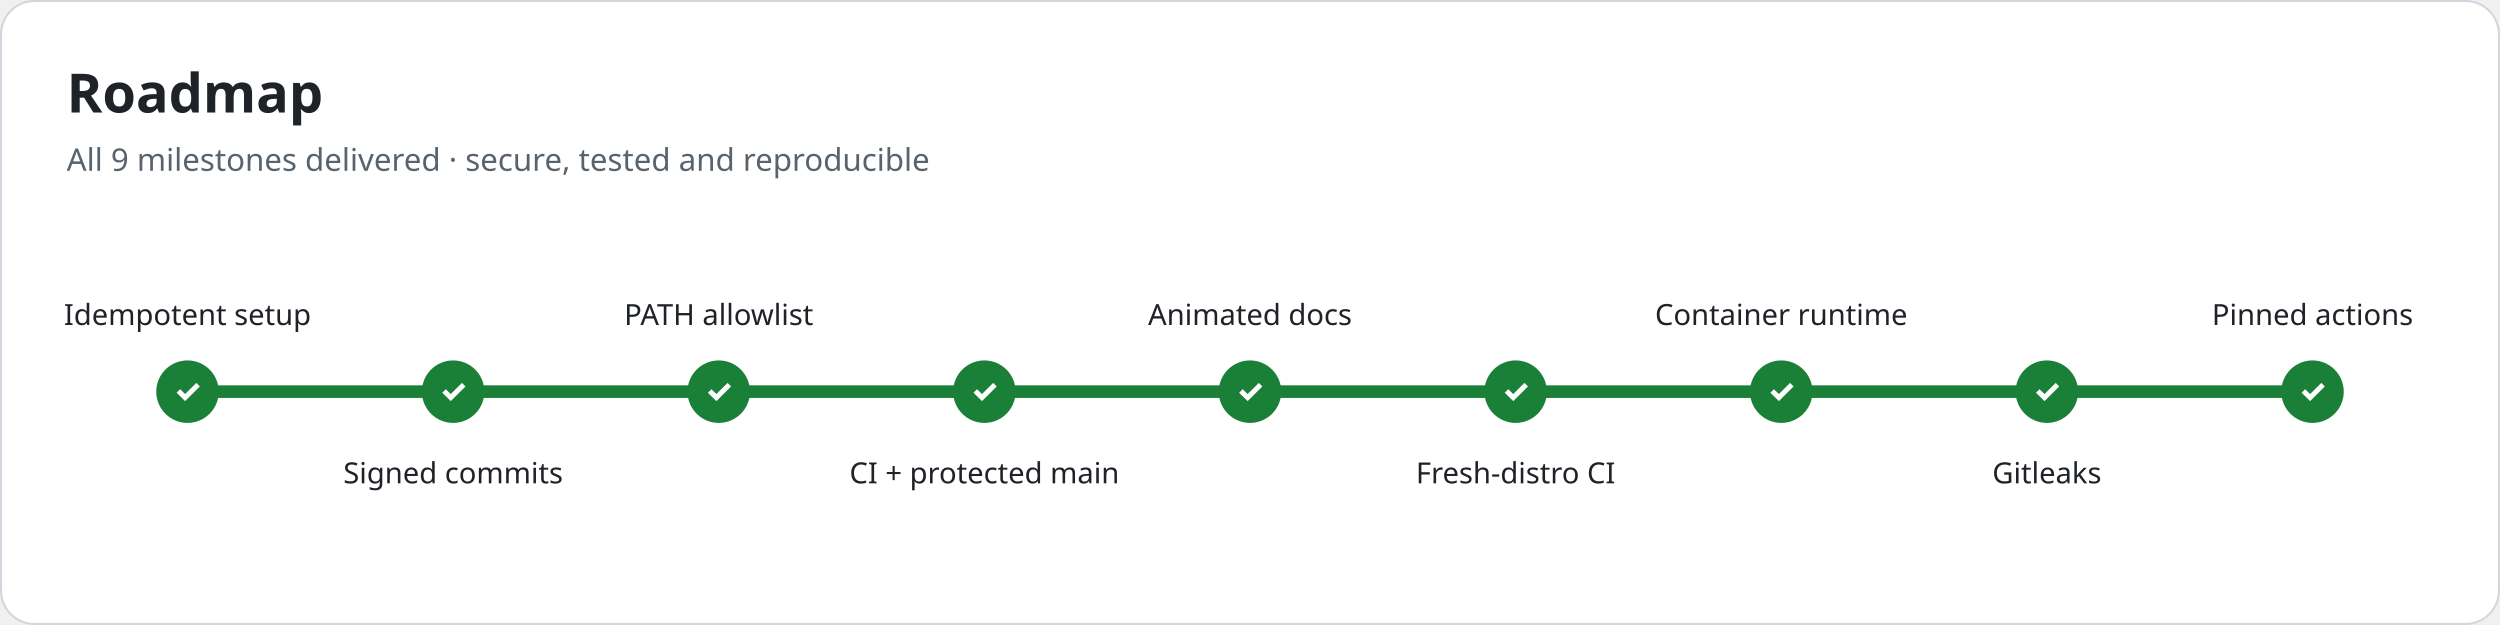
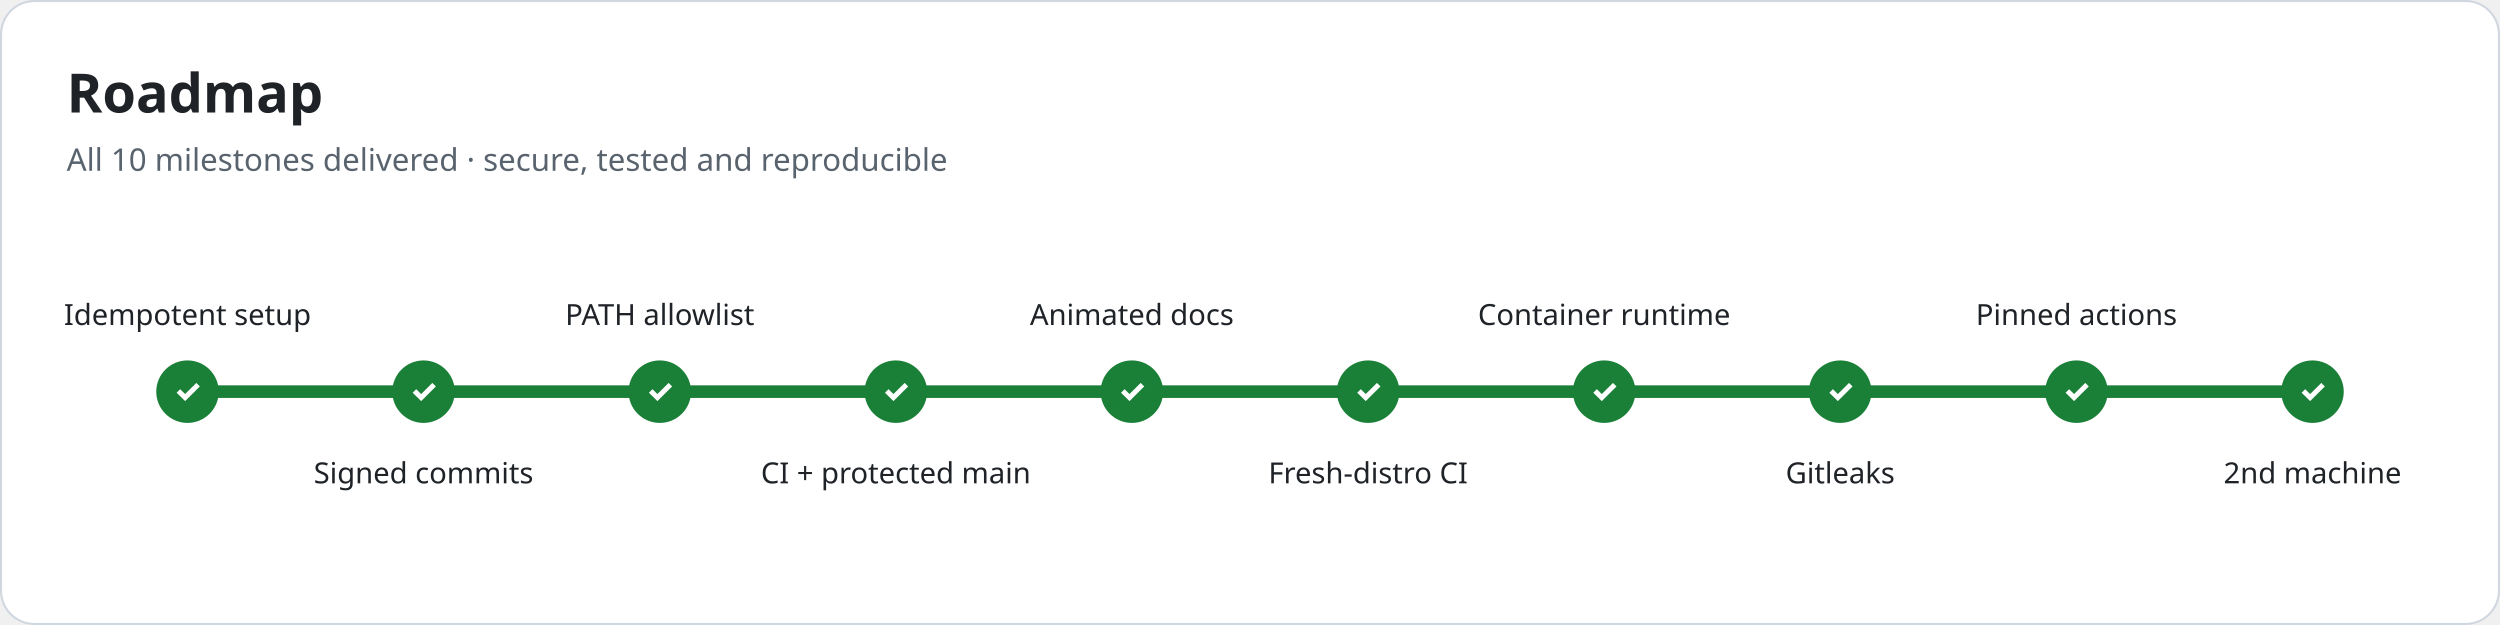
<svg xmlns="http://www.w3.org/2000/svg" width="1200" height="300" viewBox="0 0 1200 300" role="img" aria-labelledby="title desc">
  <style>text { font-family: -apple-system, BlinkMacSystemFont, 'Segoe UI', 'Noto Sans', Helvetica, Arial, sans-serif; } .title { font-size: 26px; font-weight: 800; fill: #1f2328; } .sub { font-size: 15px; fill: #59636e; } .mono { font-family: ui-monospace, SFMono-Regular, 'Cascadia Code', Consolas, 'DejaVu Sans Mono', 'Liberation Mono', monospace; }  .label { font-size: 14px; fill: #59636e; } .label.done { fill: #1f2328; } .label.next { fill: #0e7490; font-weight: 700; } .check { font-size: 15px; font-weight: 800; fill: #ffffff; } .rfill { transform-box: fill-box; transform-origin: left center; animation: grow 1.4s 0.3s linear both; } @keyframes grow { from { transform: scaleX(0); } to { transform: scaleX(1); } } .pop { transform-box: fill-box; transform-origin: center; animation: pop 0.45s cubic-bezier(.3,1.6,.5,1) both; } @keyframes pop { from { opacity: 0; transform: scale(0.4); } to { opacity: 1; transform: scale(1); } } .fade { animation: fade 0.5s ease-out both; } @keyframes fade { from { opacity: 0; } to { opacity: 1; } } .ring { fill: none; stroke: #0e7490; stroke-width: 2; opacity: 0; transform-box: fill-box; transform-origin: center; animation: ring 2s 2.2s ease-out infinite; } @keyframes ring { 0% { transform: scale(0.9); opacity: 0.7; } 100% { transform: scale(2); opacity: 0; } } @media (prefers-reduced-motion: reduce) { * { animation: none !important; } }</style>
  <rect x="0.5" y="0.5" width="1199" height="299" rx="16" fill="#ffffff" stroke="#d0d7de" />
  <text x="32" y="54" class="title">Roadmap</text>
-   <text x="32" y="82" class="sub">All 9 milestones delivered · secure, tested and reproducible</text>
+   <text x="32" y="82" class="sub">All 10 milestones delivered · secure, tested and reproducible</text>
  <rect x="90" y="185" width="1020" height="6" rx="3" fill="#d0d7de" />
  <rect class="rfill" x="90" y="185" width="1020.0" height="6" rx="3" fill="#1a7f37" />
  <g class="pop" style="animation-delay:0.30s">
    <circle cx="90.0" cy="188" r="15" fill="#1a7f37" />
    <text x="90.0" y="193" text-anchor="middle" class="check">✓</text>
  </g>
  <text x="90.0" y="156" text-anchor="middle" class="label done fade" style="animation-delay:0.30s">Idempotent setup</text>
-   <g class="pop" style="animation-delay:0.47s">
-     <circle cx="217.5" cy="188" r="15" fill="#1a7f37" />
-     <text x="217.5" y="193" text-anchor="middle" class="check">✓</text>
+   <g class="pop" style="animation-delay:0.46s">
+     <circle cx="203.3" cy="188" r="15" fill="#1a7f37" />
+     <text x="203.3" y="193" text-anchor="middle" class="check">✓</text>
  </g>
-   <text x="217.5" y="232" text-anchor="middle" class="label done fade" style="animation-delay:0.47s">Signed commits</text>
-   <g class="pop" style="animation-delay:0.65s">
-     <circle cx="345.0" cy="188" r="15" fill="#1a7f37" />
-     <text x="345.0" y="193" text-anchor="middle" class="check">✓</text>
+   <text x="203.3" y="232" text-anchor="middle" class="label done fade" style="animation-delay:0.46s">Signed commits</text>
+   <g class="pop" style="animation-delay:0.61s">
+     <circle cx="316.7" cy="188" r="15" fill="#1a7f37" />
+     <text x="316.7" y="193" text-anchor="middle" class="check">✓</text>
  </g>
-   <text x="345.0" y="156" text-anchor="middle" class="label done fade" style="animation-delay:0.65s">PATH allowlist</text>
-   <g class="pop" style="animation-delay:0.82s">
-     <circle cx="472.5" cy="188" r="15" fill="#1a7f37" />
-     <text x="472.5" y="193" text-anchor="middle" class="check">✓</text>
+   <text x="316.7" y="156" text-anchor="middle" class="label done fade" style="animation-delay:0.61s">PATH allowlist</text>
+   <g class="pop" style="animation-delay:0.77s">
+     <circle cx="430.0" cy="188" r="15" fill="#1a7f37" />
+     <text x="430.0" y="193" text-anchor="middle" class="check">✓</text>
  </g>
-   <text x="472.5" y="232" text-anchor="middle" class="label done fade" style="animation-delay:0.82s">CI + protected main</text>
-   <g class="pop" style="animation-delay:1.00s">
-     <circle cx="600.0" cy="188" r="15" fill="#1a7f37" />
-     <text x="600.0" y="193" text-anchor="middle" class="check">✓</text>
+   <text x="430.0" y="232" text-anchor="middle" class="label done fade" style="animation-delay:0.77s">CI + protected main</text>
+   <g class="pop" style="animation-delay:0.92s">
+     <circle cx="543.3" cy="188" r="15" fill="#1a7f37" />
+     <text x="543.3" y="193" text-anchor="middle" class="check">✓</text>
  </g>
-   <text x="600.0" y="156" text-anchor="middle" class="label done fade" style="animation-delay:1.00s">Animated docs</text>
-   <g class="pop" style="animation-delay:1.18s">
-     <circle cx="727.5" cy="188" r="15" fill="#1a7f37" />
-     <text x="727.5" y="193" text-anchor="middle" class="check">✓</text>
+   <text x="543.3" y="156" text-anchor="middle" class="label done fade" style="animation-delay:0.92s">Animated docs</text>
+   <g class="pop" style="animation-delay:1.08s">
+     <circle cx="656.7" cy="188" r="15" fill="#1a7f37" />
+     <text x="656.7" y="193" text-anchor="middle" class="check">✓</text>
  </g>
-   <text x="727.5" y="232" text-anchor="middle" class="label done fade" style="animation-delay:1.18s">Fresh-distro CI</text>
-   <g class="pop" style="animation-delay:1.35s">
-     <circle cx="855.0" cy="188" r="15" fill="#1a7f37" />
-     <text x="855.0" y="193" text-anchor="middle" class="check">✓</text>
+   <text x="656.7" y="232" text-anchor="middle" class="label done fade" style="animation-delay:1.08s">Fresh-distro CI</text>
+   <g class="pop" style="animation-delay:1.23s">
+     <circle cx="770.0" cy="188" r="15" fill="#1a7f37" />
+     <text x="770.0" y="193" text-anchor="middle" class="check">✓</text>
  </g>
-   <text x="855.0" y="156" text-anchor="middle" class="label done fade" style="animation-delay:1.35s">Container runtime</text>
-   <g class="pop" style="animation-delay:1.52s">
-     <circle cx="982.5" cy="188" r="15" fill="#1a7f37" />
-     <text x="982.5" y="193" text-anchor="middle" class="check">✓</text>
+   <text x="770.0" y="156" text-anchor="middle" class="label done fade" style="animation-delay:1.23s">Container runtime</text>
+   <g class="pop" style="animation-delay:1.39s">
+     <circle cx="883.3" cy="188" r="15" fill="#1a7f37" />
+     <text x="883.3" y="193" text-anchor="middle" class="check">✓</text>
  </g>
-   <text x="982.5" y="232" text-anchor="middle" class="label done fade" style="animation-delay:1.52s">Gitleaks</text>
+   <text x="883.3" y="232" text-anchor="middle" class="label done fade" style="animation-delay:1.39s">Gitleaks</text>
+   <g class="pop" style="animation-delay:1.54s">
+     <circle cx="996.7" cy="188" r="15" fill="#1a7f37" />
+     <text x="996.7" y="193" text-anchor="middle" class="check">✓</text>
+   </g>
+   <text x="996.7" y="156" text-anchor="middle" class="label done fade" style="animation-delay:1.54s">Pinned actions</text>
  <g class="pop" style="animation-delay:1.70s">
    <circle cx="1110.0" cy="188" r="15" fill="#1a7f37" />
    <text x="1110.0" y="193" text-anchor="middle" class="check">✓</text>
  </g>
-   <text x="1110.0" y="156" text-anchor="middle" class="label done fade" style="animation-delay:1.70s">Pinned actions</text>
+   <text x="1110.0" y="232" text-anchor="middle" class="label done fade" style="animation-delay:1.70s">2nd machine</text>
</svg>
